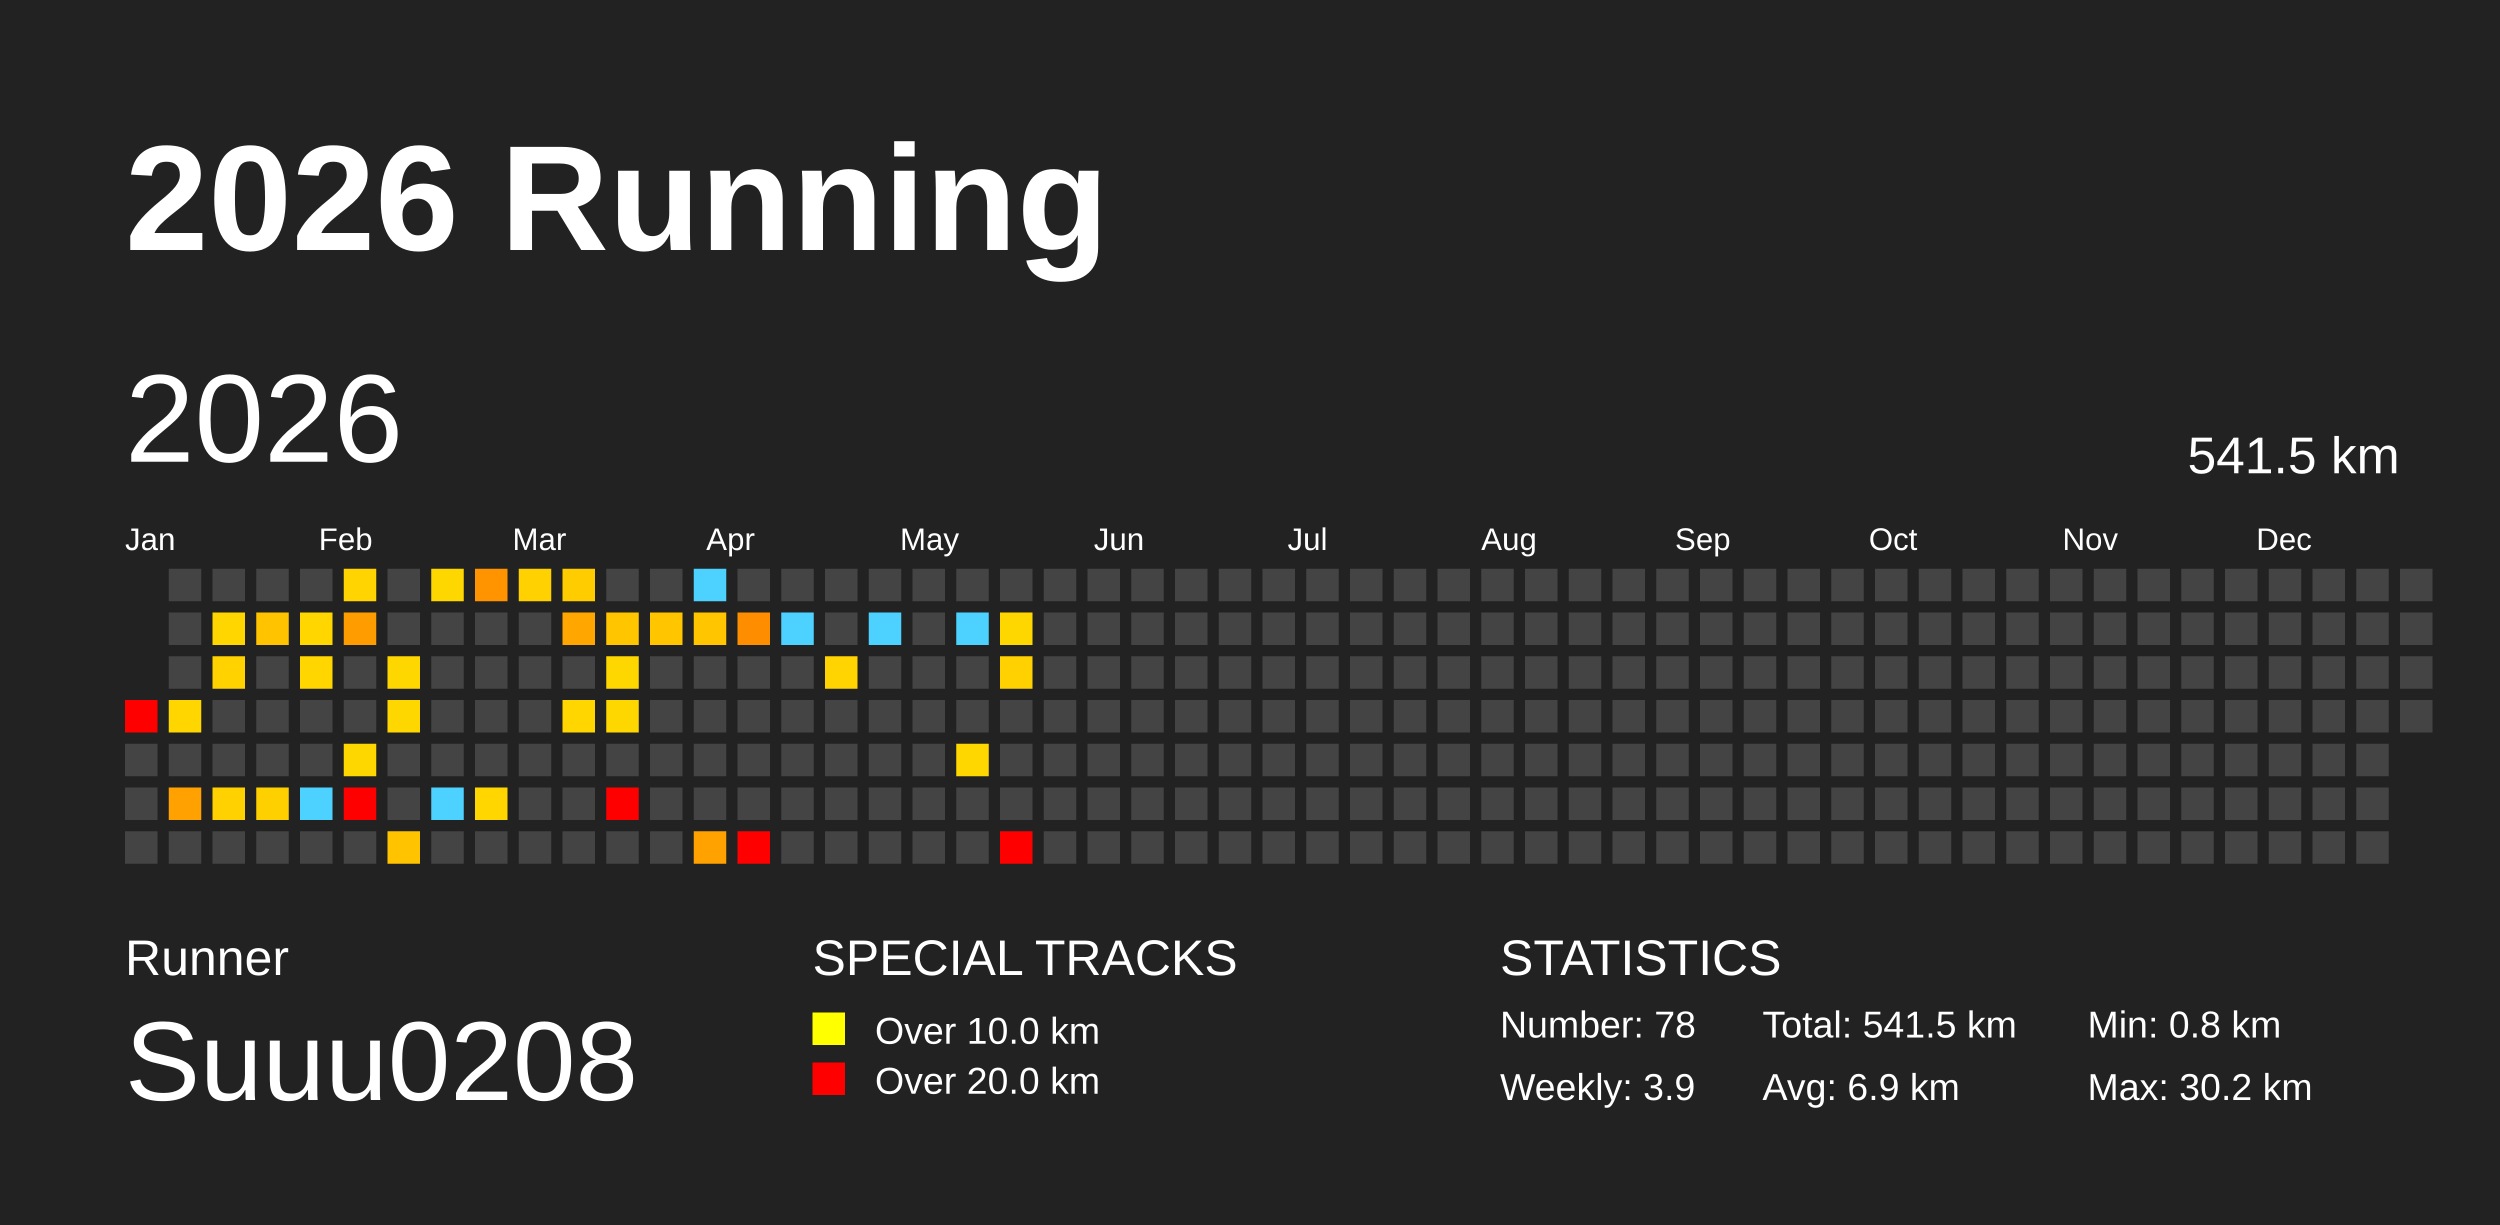
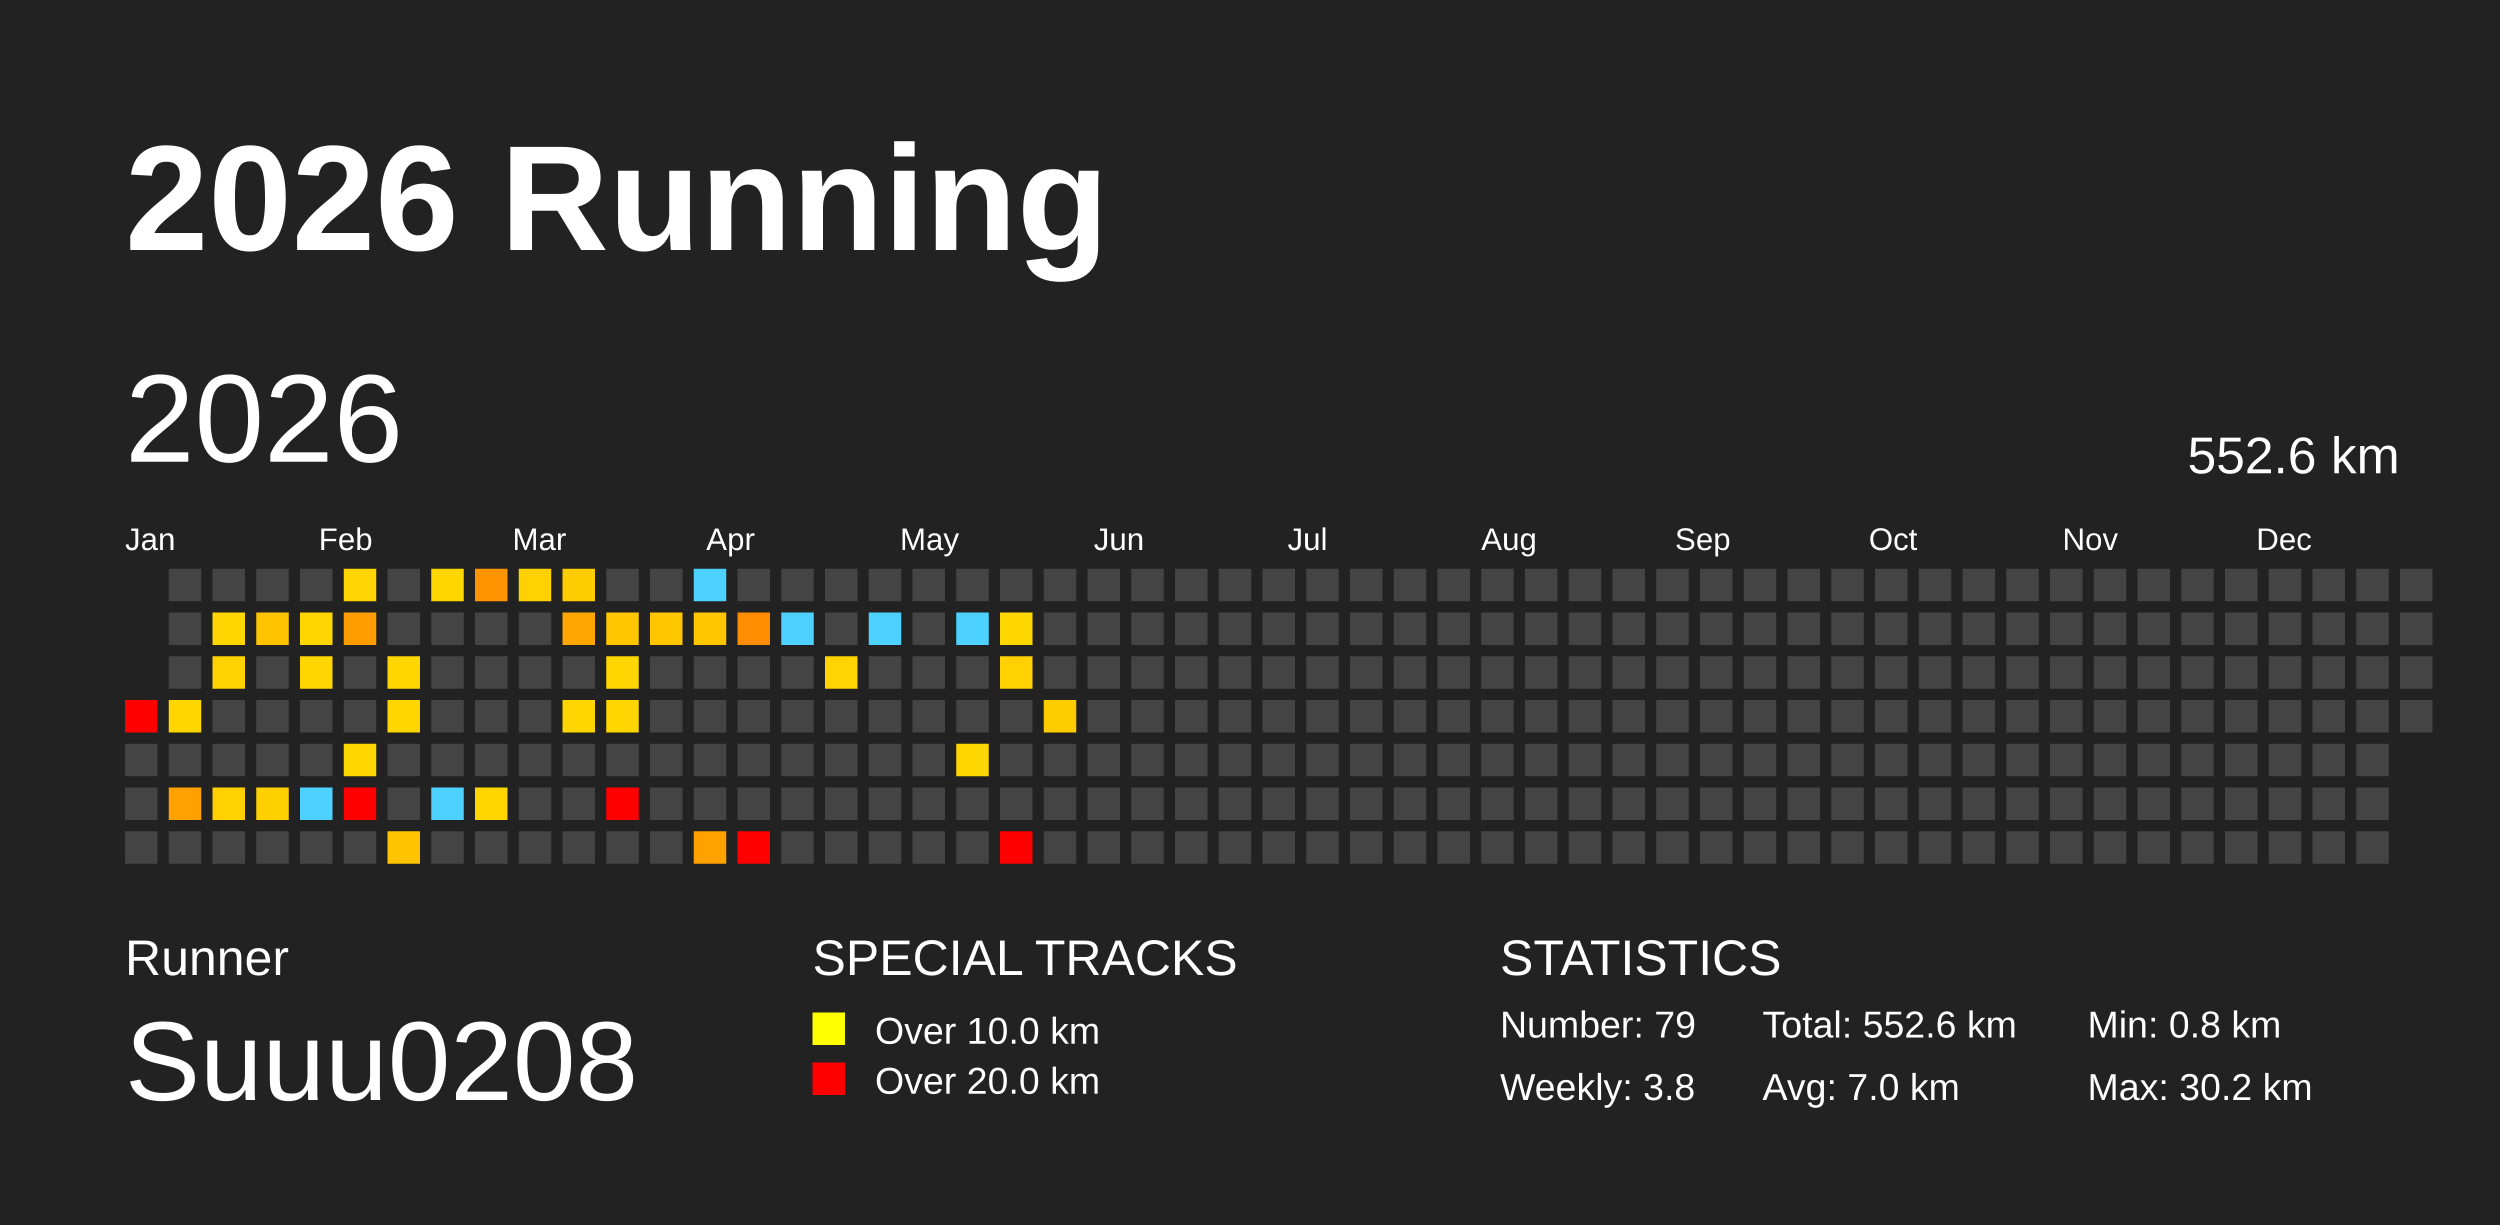
<svg xmlns="http://www.w3.org/2000/svg" baseProfile="full" height="98mm" version="1.1" viewBox="0,0,200,98" width="200mm">
  <defs />
  <rect fill="#222222" height="98" width="200" x="0" y="0" />
  <text fill="#FFFFFF" style="font-size:12px; font-family:Arial; font-weight:bold;" x="10" y="20">2026 Running</text>
  <text fill="#FFFFFF" style="font-size:4px; font-family:Arial" x="10" y="78">Runner</text>
  <text fill="#FFFFFF" style="font-size:9px; font-family:Arial" x="10" y="88">Suuu0208</text>
  <text fill="#FFFFFF" style="font-size:4px; font-family:Arial" x="65" y="78">SPECIAL TRACKS</text>
  <rect fill="yellow" height="2.6" width="2.6" x="65" y="81" />
  <text fill="#FFFFFF" style="font-size:3px; font-family:Arial" x="70" y="83.5">Over 10.0 km</text>
  <rect fill="red" height="2.6" width="2.6" x="65" y="85" />
  <text fill="#FFFFFF" style="font-size:3px; font-family:Arial" x="70" y="87.5">Over 20.0 km</text>
  <text fill="#FFFFFF" style="font-size:4px; font-family:Arial" x="120" y="78">STATISTICS</text>
-   <text fill="#FFFFFF" style="font-size:3px; font-family:Arial" x="120" y="83">Number: 78</text>
-   <text fill="#FFFFFF" style="font-size:3px; font-family:Arial" x="120" y="88">Weekly: 3.9</text>
-   <text fill="#FFFFFF" style="font-size:3px; font-family:Arial" x="141" y="83">Total: 541.5 km</text>
-   <text fill="#FFFFFF" style="font-size:3px; font-family:Arial" x="141" y="88">Avg: 6.9 km</text>
+   <text fill="#FFFFFF" style="font-size:3px; font-family:Arial" x="120" y="83">Number: 79</text>
+   <text fill="#FFFFFF" style="font-size:3px; font-family:Arial" x="120" y="88">Weekly: 3.8</text>
+   <text fill="#FFFFFF" style="font-size:3px; font-family:Arial" x="141" y="83">Total: 552.6 km</text>
+   <text fill="#FFFFFF" style="font-size:3px; font-family:Arial" x="141" y="88">Avg: 7.0 km</text>
  <text fill="#FFFFFF" style="font-size:3px; font-family:Arial" x="167" y="83">Min: 0.8 km</text>
  <text fill="#FFFFFF" style="font-size:3px; font-family:Arial" x="167" y="88">Max: 30.2 km</text>
  <text dominant-baseline="hanging" fill="#FFFFFF" style="font-size:10.0px; font-family:Arial;" x="10" y="30">2026</text>
-   <text dominant-baseline="hanging" fill="#FFFFFF" style="font-size:4.125px; font-family:Arial;" x="175" y="35">541.5 km</text>
+   <text dominant-baseline="hanging" fill="#FFFFFF" style="font-size:4.125px; font-family:Arial;" x="175" y="35">552.6 km</text>
  <text fill="#FFFFFF" style="font-size:2.5px; font-family:Arial" x="10.0" y="44">Jan</text>
  <text fill="#FFFFFF" style="font-size:2.5px; font-family:Arial" x="25.5" y="44">Feb</text>
  <text fill="#FFFFFF" style="font-size:2.5px; font-family:Arial" x="41.0" y="44">Mar</text>
  <text fill="#FFFFFF" style="font-size:2.5px; font-family:Arial" x="56.5" y="44">Apr</text>
  <text fill="#FFFFFF" style="font-size:2.5px; font-family:Arial" x="72.0" y="44">May</text>
  <text fill="#FFFFFF" style="font-size:2.5px; font-family:Arial" x="87.5" y="44">Jun</text>
  <text fill="#FFFFFF" style="font-size:2.5px; font-family:Arial" x="103.0" y="44">Jul</text>
  <text fill="#FFFFFF" style="font-size:2.5px; font-family:Arial" x="118.5" y="44">Aug</text>
  <text fill="#FFFFFF" style="font-size:2.5px; font-family:Arial" x="134.0" y="44">Sep</text>
  <text fill="#FFFFFF" style="font-size:2.5px; font-family:Arial" x="149.5" y="44">Oct</text>
  <text fill="#FFFFFF" style="font-size:2.5px; font-family:Arial" x="165.0" y="44">Nov</text>
  <text fill="#FFFFFF" style="font-size:2.5px; font-family:Arial" x="180.5" y="44">Dec</text>
  <rect fill="red" height="2.6" width="2.6" x="10.0" y="56.0" />
  <rect fill="#444444" height="2.6" width="2.6" x="10.0" y="59.5" />
  <rect fill="#444444" height="2.6" width="2.6" x="10.0" y="63.0" />
  <rect fill="#444444" height="2.6" width="2.6" x="10.0" y="66.5" />
  <rect fill="#444444" height="2.6" width="2.6" x="13.5" y="45.5" />
  <rect fill="#444444" height="2.6" width="2.6" x="13.5" y="49.0" />
  <rect fill="#444444" height="2.6" width="2.6" x="13.5" y="52.5" />
  <rect fill="#ffd600" height="2.6" width="2.6" x="13.5" y="56.0" />
  <rect fill="#444444" height="2.6" width="2.6" x="13.5" y="59.5" />
  <rect fill="#ffa100" height="2.6" width="2.6" x="13.5" y="63.0" />
  <rect fill="#444444" height="2.6" width="2.6" x="13.5" y="66.5" />
  <rect fill="#444444" height="2.6" width="2.6" x="17.0" y="45.5" />
  <rect fill="#ffd600" height="2.6" width="2.6" x="17.0" y="49.0" />
  <rect fill="#ffd200" height="2.6" width="2.6" x="17.0" y="52.5" />
  <rect fill="#444444" height="2.6" width="2.6" x="17.0" y="56.0" />
  <rect fill="#444444" height="2.6" width="2.6" x="17.0" y="59.5" />
  <rect fill="#ffd100" height="2.6" width="2.6" x="17.0" y="63.0" />
  <rect fill="#444444" height="2.6" width="2.6" x="17.0" y="66.5" />
  <rect fill="#444444" height="2.6" width="2.6" x="20.5" y="45.5" />
  <rect fill="#ffc300" height="2.6" width="2.6" x="20.5" y="49.0" />
  <rect fill="#444444" height="2.6" width="2.6" x="20.5" y="52.5" />
  <rect fill="#444444" height="2.6" width="2.6" x="20.5" y="56.0" />
  <rect fill="#444444" height="2.6" width="2.6" x="20.5" y="59.5" />
  <rect fill="#ffd000" height="2.6" width="2.6" x="20.5" y="63.0" />
  <rect fill="#444444" height="2.6" width="2.6" x="20.5" y="66.5" />
  <rect fill="#444444" height="2.6" width="2.6" x="24.0" y="45.5" />
  <rect fill="#ffd600" height="2.6" width="2.6" x="24.0" y="49.0" />
  <rect fill="#ffd600" height="2.6" width="2.6" x="24.0" y="52.5" />
  <rect fill="#444444" height="2.6" width="2.6" x="24.0" y="56.0" />
  <rect fill="#444444" height="2.6" width="2.6" x="24.0" y="59.5" />
  <rect fill="#4dd2ff" height="2.6" width="2.6" x="24.0" y="63.0" />
  <rect fill="#444444" height="2.6" width="2.6" x="24.0" y="66.5" />
  <rect fill="#ffd400" height="2.6" width="2.6" x="27.5" y="45.5" />
  <rect fill="#ff9d00" height="2.6" width="2.6" x="27.5" y="49.0" />
  <rect fill="#444444" height="2.6" width="2.6" x="27.5" y="52.5" />
  <rect fill="#444444" height="2.6" width="2.6" x="27.5" y="56.0" />
  <rect fill="#ffd700" height="2.6" width="2.6" x="27.5" y="59.5" />
  <rect fill="red" height="2.6" width="2.6" x="27.5" y="63.0" />
  <rect fill="#444444" height="2.6" width="2.6" x="27.5" y="66.5" />
  <rect fill="#444444" height="2.6" width="2.6" x="31.0" y="45.5" />
  <rect fill="#444444" height="2.6" width="2.6" x="31.0" y="49.0" />
  <rect fill="#ffd700" height="2.6" width="2.6" x="31.0" y="52.5" />
  <rect fill="#ffd700" height="2.6" width="2.6" x="31.0" y="56.0" />
  <rect fill="#444444" height="2.6" width="2.6" x="31.0" y="59.5" />
  <rect fill="#444444" height="2.6" width="2.6" x="31.0" y="63.0" />
  <rect fill="#ffc300" height="2.6" width="2.6" x="31.0" y="66.5" />
  <rect fill="#ffd700" height="2.6" width="2.6" x="34.5" y="45.5" />
  <rect fill="#444444" height="2.6" width="2.6" x="34.5" y="49.0" />
  <rect fill="#444444" height="2.6" width="2.6" x="34.5" y="52.5" />
  <rect fill="#444444" height="2.6" width="2.6" x="34.5" y="56.0" />
  <rect fill="#444444" height="2.6" width="2.6" x="34.5" y="59.5" />
  <rect fill="#4dd2ff" height="2.6" width="2.6" x="34.5" y="63.0" />
  <rect fill="#444444" height="2.6" width="2.6" x="34.5" y="66.5" />
  <rect fill="#ff9300" height="2.6" width="2.6" x="38.0" y="45.5" />
  <rect fill="#444444" height="2.6" width="2.6" x="38.0" y="49.0" />
  <rect fill="#444444" height="2.6" width="2.6" x="38.0" y="52.5" />
  <rect fill="#444444" height="2.6" width="2.6" x="38.0" y="56.0" />
  <rect fill="#444444" height="2.6" width="2.6" x="38.0" y="59.5" />
  <rect fill="#ffd600" height="2.6" width="2.6" x="38.0" y="63.0" />
  <rect fill="#444444" height="2.6" width="2.6" x="38.0" y="66.5" />
  <rect fill="#ffd100" height="2.6" width="2.6" x="41.5" y="45.5" />
  <rect fill="#444444" height="2.6" width="2.6" x="41.5" y="49.0" />
  <rect fill="#444444" height="2.6" width="2.6" x="41.5" y="52.5" />
  <rect fill="#444444" height="2.6" width="2.6" x="41.5" y="56.0" />
  <rect fill="#444444" height="2.6" width="2.6" x="41.5" y="59.5" />
  <rect fill="#444444" height="2.6" width="2.6" x="41.5" y="63.0" />
  <rect fill="#444444" height="2.6" width="2.6" x="41.5" y="66.5" />
  <rect fill="#ffcc00" height="2.6" width="2.6" x="45.0" y="45.5" />
  <rect fill="#ffa700" height="2.6" width="2.6" x="45.0" y="49.0" />
  <rect fill="#444444" height="2.6" width="2.6" x="45.0" y="52.5" />
  <rect fill="#ffd600" height="2.6" width="2.6" x="45.0" y="56.0" />
  <rect fill="#444444" height="2.6" width="2.6" x="45.0" y="59.5" />
  <rect fill="#444444" height="2.6" width="2.6" x="45.0" y="63.0" />
  <rect fill="#444444" height="2.6" width="2.6" x="45.0" y="66.5" />
  <rect fill="#444444" height="2.6" width="2.6" x="48.5" y="45.5" />
  <rect fill="#ffc600" height="2.6" width="2.6" x="48.5" y="49.0" />
  <rect fill="#ffd700" height="2.6" width="2.6" x="48.5" y="52.5" />
  <rect fill="#ffd700" height="2.6" width="2.6" x="48.5" y="56.0" />
  <rect fill="#444444" height="2.6" width="2.6" x="48.5" y="59.5" />
  <rect fill="red" height="2.6" width="2.6" x="48.5" y="63.0" />
  <rect fill="#444444" height="2.6" width="2.6" x="48.5" y="66.5" />
  <rect fill="#444444" height="2.6" width="2.6" x="52.0" y="45.5" />
  <rect fill="#ffc600" height="2.6" width="2.6" x="52.0" y="49.0" />
  <rect fill="#444444" height="2.6" width="2.6" x="52.0" y="52.5" />
  <rect fill="#444444" height="2.6" width="2.6" x="52.0" y="56.0" />
  <rect fill="#444444" height="2.6" width="2.6" x="52.0" y="59.5" />
  <rect fill="#444444" height="2.6" width="2.6" x="52.0" y="63.0" />
  <rect fill="#444444" height="2.6" width="2.6" x="52.0" y="66.5" />
  <rect fill="#4dd2ff" height="2.6" width="2.6" x="55.5" y="45.5" />
  <rect fill="#ffc600" height="2.6" width="2.6" x="55.5" y="49.0" />
  <rect fill="#444444" height="2.6" width="2.6" x="55.5" y="52.5" />
  <rect fill="#444444" height="2.6" width="2.6" x="55.5" y="56.0" />
  <rect fill="#444444" height="2.6" width="2.6" x="55.5" y="59.5" />
  <rect fill="#444444" height="2.6" width="2.6" x="55.5" y="63.0" />
  <rect fill="#ffa200" height="2.6" width="2.6" x="55.5" y="66.5" />
  <rect fill="#444444" height="2.6" width="2.6" x="59.0" y="45.5" />
  <rect fill="#ff8d00" height="2.6" width="2.6" x="59.0" y="49.0" />
  <rect fill="#444444" height="2.6" width="2.6" x="59.0" y="52.5" />
  <rect fill="#444444" height="2.6" width="2.6" x="59.0" y="56.0" />
  <rect fill="#444444" height="2.6" width="2.6" x="59.0" y="59.5" />
  <rect fill="#444444" height="2.6" width="2.6" x="59.0" y="63.0" />
  <rect fill="red" height="2.6" width="2.6" x="59.0" y="66.5" />
  <rect fill="#444444" height="2.6" width="2.6" x="62.5" y="45.5" />
  <rect fill="#4dd2ff" height="2.6" width="2.6" x="62.5" y="49.0" />
  <rect fill="#444444" height="2.6" width="2.6" x="62.5" y="52.5" />
  <rect fill="#444444" height="2.6" width="2.6" x="62.5" y="56.0" />
  <rect fill="#444444" height="2.6" width="2.6" x="62.5" y="59.5" />
  <rect fill="#444444" height="2.6" width="2.6" x="62.5" y="63.0" />
  <rect fill="#444444" height="2.6" width="2.6" x="62.5" y="66.5" />
  <rect fill="#444444" height="2.6" width="2.6" x="66.0" y="45.5" />
  <rect fill="#444444" height="2.6" width="2.6" x="66.0" y="49.0" />
  <rect fill="#ffd400" height="2.6" width="2.6" x="66.0" y="52.5" />
  <rect fill="#444444" height="2.6" width="2.6" x="66.0" y="56.0" />
  <rect fill="#444444" height="2.6" width="2.6" x="66.0" y="59.5" />
  <rect fill="#444444" height="2.6" width="2.6" x="66.0" y="63.0" />
  <rect fill="#444444" height="2.6" width="2.6" x="66.0" y="66.5" />
  <rect fill="#444444" height="2.6" width="2.6" x="69.5" y="45.5" />
  <rect fill="#4dd2ff" height="2.6" width="2.6" x="69.5" y="49.0" />
  <rect fill="#444444" height="2.6" width="2.6" x="69.5" y="52.5" />
  <rect fill="#444444" height="2.6" width="2.6" x="69.5" y="56.0" />
  <rect fill="#444444" height="2.6" width="2.6" x="69.5" y="59.5" />
  <rect fill="#444444" height="2.6" width="2.6" x="69.5" y="63.0" />
  <rect fill="#444444" height="2.6" width="2.6" x="69.5" y="66.5" />
  <rect fill="#444444" height="2.6" width="2.6" x="73.0" y="45.5" />
  <rect fill="#444444" height="2.6" width="2.6" x="73.0" y="49.0" />
  <rect fill="#444444" height="2.6" width="2.6" x="73.0" y="52.5" />
  <rect fill="#444444" height="2.6" width="2.6" x="73.0" y="56.0" />
  <rect fill="#444444" height="2.6" width="2.6" x="73.0" y="59.5" />
  <rect fill="#444444" height="2.6" width="2.6" x="73.0" y="63.0" />
  <rect fill="#444444" height="2.6" width="2.6" x="73.0" y="66.5" />
  <rect fill="#444444" height="2.6" width="2.6" x="76.5" y="45.5" />
  <rect fill="#4dd2ff" height="2.6" width="2.6" x="76.5" y="49.0" />
  <rect fill="#444444" height="2.6" width="2.6" x="76.5" y="52.5" />
  <rect fill="#444444" height="2.6" width="2.6" x="76.5" y="56.0" />
  <rect fill="#ffd700" height="2.6" width="2.6" x="76.5" y="59.5" />
  <rect fill="#444444" height="2.6" width="2.6" x="76.5" y="63.0" />
  <rect fill="#444444" height="2.6" width="2.6" x="76.5" y="66.5" />
  <rect fill="#444444" height="2.6" width="2.6" x="80.0" y="45.5" />
  <rect fill="#ffd700" height="2.6" width="2.6" x="80.0" y="49.0" />
  <rect fill="#ffd100" height="2.6" width="2.6" x="80.0" y="52.5" />
  <rect fill="#444444" height="2.6" width="2.6" x="80.0" y="56.0" />
  <rect fill="#444444" height="2.6" width="2.6" x="80.0" y="59.5" />
  <rect fill="#444444" height="2.6" width="2.6" x="80.0" y="63.0" />
  <rect fill="red" height="2.6" width="2.6" x="80.0" y="66.5" />
  <rect fill="#444444" height="2.6" width="2.6" x="83.5" y="45.5" />
  <rect fill="#444444" height="2.6" width="2.6" x="83.5" y="49.0" />
  <rect fill="#444444" height="2.6" width="2.6" x="83.5" y="52.5" />
-   <rect fill="#444444" height="2.6" width="2.6" x="83.5" y="56.0" />
+   <rect fill="#ffcc00" height="2.6" width="2.6" x="83.5" y="56.0" />
  <rect fill="#444444" height="2.6" width="2.6" x="83.5" y="59.5" />
  <rect fill="#444444" height="2.6" width="2.6" x="83.5" y="63.0" />
  <rect fill="#444444" height="2.6" width="2.6" x="83.5" y="66.5" />
  <rect fill="#444444" height="2.6" width="2.6" x="87.0" y="45.5" />
  <rect fill="#444444" height="2.6" width="2.6" x="87.0" y="49.0" />
  <rect fill="#444444" height="2.6" width="2.6" x="87.0" y="52.5" />
  <rect fill="#444444" height="2.6" width="2.6" x="87.0" y="56.0" />
  <rect fill="#444444" height="2.6" width="2.6" x="87.0" y="59.5" />
  <rect fill="#444444" height="2.6" width="2.6" x="87.0" y="63.0" />
  <rect fill="#444444" height="2.6" width="2.6" x="87.0" y="66.5" />
  <rect fill="#444444" height="2.6" width="2.6" x="90.5" y="45.5" />
  <rect fill="#444444" height="2.6" width="2.6" x="90.5" y="49.0" />
  <rect fill="#444444" height="2.6" width="2.6" x="90.5" y="52.5" />
  <rect fill="#444444" height="2.6" width="2.6" x="90.5" y="56.0" />
  <rect fill="#444444" height="2.6" width="2.6" x="90.5" y="59.5" />
  <rect fill="#444444" height="2.6" width="2.6" x="90.5" y="63.0" />
  <rect fill="#444444" height="2.6" width="2.6" x="90.5" y="66.5" />
  <rect fill="#444444" height="2.6" width="2.6" x="94.0" y="45.5" />
  <rect fill="#444444" height="2.6" width="2.6" x="94.0" y="49.0" />
  <rect fill="#444444" height="2.6" width="2.6" x="94.0" y="52.5" />
  <rect fill="#444444" height="2.6" width="2.6" x="94.0" y="56.0" />
  <rect fill="#444444" height="2.6" width="2.6" x="94.0" y="59.5" />
  <rect fill="#444444" height="2.6" width="2.6" x="94.0" y="63.0" />
  <rect fill="#444444" height="2.6" width="2.6" x="94.0" y="66.5" />
  <rect fill="#444444" height="2.6" width="2.6" x="97.5" y="45.5" />
  <rect fill="#444444" height="2.6" width="2.6" x="97.5" y="49.0" />
  <rect fill="#444444" height="2.6" width="2.6" x="97.5" y="52.5" />
  <rect fill="#444444" height="2.6" width="2.6" x="97.5" y="56.0" />
  <rect fill="#444444" height="2.6" width="2.6" x="97.5" y="59.5" />
  <rect fill="#444444" height="2.6" width="2.6" x="97.5" y="63.0" />
  <rect fill="#444444" height="2.6" width="2.6" x="97.5" y="66.5" />
  <rect fill="#444444" height="2.6" width="2.6" x="101.0" y="45.5" />
  <rect fill="#444444" height="2.6" width="2.6" x="101.0" y="49.0" />
  <rect fill="#444444" height="2.6" width="2.6" x="101.0" y="52.5" />
  <rect fill="#444444" height="2.6" width="2.6" x="101.0" y="56.0" />
  <rect fill="#444444" height="2.6" width="2.6" x="101.0" y="59.5" />
  <rect fill="#444444" height="2.6" width="2.6" x="101.0" y="63.0" />
  <rect fill="#444444" height="2.6" width="2.6" x="101.0" y="66.5" />
  <rect fill="#444444" height="2.6" width="2.6" x="104.5" y="45.5" />
  <rect fill="#444444" height="2.6" width="2.6" x="104.5" y="49.0" />
  <rect fill="#444444" height="2.6" width="2.6" x="104.5" y="52.5" />
  <rect fill="#444444" height="2.6" width="2.6" x="104.5" y="56.0" />
  <rect fill="#444444" height="2.6" width="2.6" x="104.5" y="59.5" />
  <rect fill="#444444" height="2.6" width="2.6" x="104.5" y="63.0" />
  <rect fill="#444444" height="2.6" width="2.6" x="104.5" y="66.5" />
  <rect fill="#444444" height="2.6" width="2.6" x="108.0" y="45.5" />
  <rect fill="#444444" height="2.6" width="2.6" x="108.0" y="49.0" />
  <rect fill="#444444" height="2.6" width="2.6" x="108.0" y="52.5" />
  <rect fill="#444444" height="2.6" width="2.6" x="108.0" y="56.0" />
  <rect fill="#444444" height="2.6" width="2.6" x="108.0" y="59.5" />
  <rect fill="#444444" height="2.6" width="2.6" x="108.0" y="63.0" />
  <rect fill="#444444" height="2.6" width="2.6" x="108.0" y="66.5" />
  <rect fill="#444444" height="2.6" width="2.6" x="111.5" y="45.5" />
  <rect fill="#444444" height="2.6" width="2.6" x="111.5" y="49.0" />
  <rect fill="#444444" height="2.6" width="2.6" x="111.5" y="52.5" />
  <rect fill="#444444" height="2.6" width="2.6" x="111.5" y="56.0" />
  <rect fill="#444444" height="2.6" width="2.6" x="111.5" y="59.5" />
  <rect fill="#444444" height="2.6" width="2.6" x="111.5" y="63.0" />
  <rect fill="#444444" height="2.6" width="2.6" x="111.5" y="66.5" />
  <rect fill="#444444" height="2.6" width="2.6" x="115.0" y="45.5" />
  <rect fill="#444444" height="2.6" width="2.6" x="115.0" y="49.0" />
  <rect fill="#444444" height="2.6" width="2.6" x="115.0" y="52.5" />
  <rect fill="#444444" height="2.6" width="2.6" x="115.0" y="56.0" />
  <rect fill="#444444" height="2.6" width="2.6" x="115.0" y="59.5" />
  <rect fill="#444444" height="2.6" width="2.6" x="115.0" y="63.0" />
  <rect fill="#444444" height="2.6" width="2.6" x="115.0" y="66.5" />
  <rect fill="#444444" height="2.6" width="2.6" x="118.5" y="45.5" />
  <rect fill="#444444" height="2.6" width="2.6" x="118.5" y="49.0" />
  <rect fill="#444444" height="2.6" width="2.6" x="118.5" y="52.5" />
  <rect fill="#444444" height="2.6" width="2.6" x="118.5" y="56.0" />
  <rect fill="#444444" height="2.6" width="2.6" x="118.5" y="59.5" />
  <rect fill="#444444" height="2.6" width="2.6" x="118.5" y="63.0" />
  <rect fill="#444444" height="2.6" width="2.6" x="118.5" y="66.5" />
  <rect fill="#444444" height="2.6" width="2.6" x="122.0" y="45.5" />
  <rect fill="#444444" height="2.6" width="2.6" x="122.0" y="49.0" />
  <rect fill="#444444" height="2.6" width="2.6" x="122.0" y="52.5" />
  <rect fill="#444444" height="2.6" width="2.6" x="122.0" y="56.0" />
  <rect fill="#444444" height="2.6" width="2.6" x="122.0" y="59.5" />
  <rect fill="#444444" height="2.6" width="2.6" x="122.0" y="63.0" />
  <rect fill="#444444" height="2.6" width="2.6" x="122.0" y="66.5" />
  <rect fill="#444444" height="2.6" width="2.6" x="125.5" y="45.5" />
  <rect fill="#444444" height="2.6" width="2.6" x="125.5" y="49.0" />
  <rect fill="#444444" height="2.6" width="2.6" x="125.5" y="52.5" />
  <rect fill="#444444" height="2.6" width="2.6" x="125.5" y="56.0" />
  <rect fill="#444444" height="2.6" width="2.6" x="125.5" y="59.5" />
  <rect fill="#444444" height="2.6" width="2.6" x="125.5" y="63.0" />
  <rect fill="#444444" height="2.6" width="2.6" x="125.5" y="66.5" />
  <rect fill="#444444" height="2.6" width="2.6" x="129.0" y="45.5" />
  <rect fill="#444444" height="2.6" width="2.6" x="129.0" y="49.0" />
  <rect fill="#444444" height="2.6" width="2.6" x="129.0" y="52.5" />
  <rect fill="#444444" height="2.6" width="2.6" x="129.0" y="56.0" />
  <rect fill="#444444" height="2.6" width="2.6" x="129.0" y="59.5" />
  <rect fill="#444444" height="2.6" width="2.6" x="129.0" y="63.0" />
  <rect fill="#444444" height="2.6" width="2.6" x="129.0" y="66.5" />
  <rect fill="#444444" height="2.6" width="2.6" x="132.5" y="45.5" />
  <rect fill="#444444" height="2.6" width="2.6" x="132.5" y="49.0" />
  <rect fill="#444444" height="2.6" width="2.6" x="132.5" y="52.5" />
  <rect fill="#444444" height="2.6" width="2.6" x="132.5" y="56.0" />
  <rect fill="#444444" height="2.6" width="2.6" x="132.5" y="59.5" />
  <rect fill="#444444" height="2.6" width="2.6" x="132.5" y="63.0" />
  <rect fill="#444444" height="2.6" width="2.6" x="132.5" y="66.5" />
  <rect fill="#444444" height="2.6" width="2.6" x="136.0" y="45.5" />
  <rect fill="#444444" height="2.6" width="2.6" x="136.0" y="49.0" />
  <rect fill="#444444" height="2.6" width="2.6" x="136.0" y="52.5" />
  <rect fill="#444444" height="2.6" width="2.6" x="136.0" y="56.0" />
  <rect fill="#444444" height="2.6" width="2.6" x="136.0" y="59.5" />
  <rect fill="#444444" height="2.6" width="2.6" x="136.0" y="63.0" />
  <rect fill="#444444" height="2.6" width="2.6" x="136.0" y="66.5" />
  <rect fill="#444444" height="2.6" width="2.6" x="139.5" y="45.5" />
  <rect fill="#444444" height="2.6" width="2.6" x="139.5" y="49.0" />
  <rect fill="#444444" height="2.6" width="2.6" x="139.5" y="52.5" />
  <rect fill="#444444" height="2.6" width="2.6" x="139.5" y="56.0" />
  <rect fill="#444444" height="2.6" width="2.6" x="139.5" y="59.5" />
  <rect fill="#444444" height="2.6" width="2.6" x="139.5" y="63.0" />
  <rect fill="#444444" height="2.6" width="2.6" x="139.5" y="66.5" />
  <rect fill="#444444" height="2.6" width="2.6" x="143.0" y="45.5" />
  <rect fill="#444444" height="2.6" width="2.6" x="143.0" y="49.0" />
  <rect fill="#444444" height="2.6" width="2.6" x="143.0" y="52.5" />
  <rect fill="#444444" height="2.6" width="2.6" x="143.0" y="56.0" />
  <rect fill="#444444" height="2.6" width="2.6" x="143.0" y="59.5" />
  <rect fill="#444444" height="2.6" width="2.6" x="143.0" y="63.0" />
  <rect fill="#444444" height="2.6" width="2.6" x="143.0" y="66.5" />
  <rect fill="#444444" height="2.6" width="2.6" x="146.5" y="45.5" />
  <rect fill="#444444" height="2.6" width="2.6" x="146.5" y="49.0" />
  <rect fill="#444444" height="2.6" width="2.6" x="146.5" y="52.5" />
  <rect fill="#444444" height="2.6" width="2.6" x="146.5" y="56.0" />
  <rect fill="#444444" height="2.6" width="2.6" x="146.5" y="59.5" />
  <rect fill="#444444" height="2.6" width="2.6" x="146.5" y="63.0" />
  <rect fill="#444444" height="2.6" width="2.6" x="146.5" y="66.5" />
  <rect fill="#444444" height="2.6" width="2.6" x="150.0" y="45.5" />
  <rect fill="#444444" height="2.6" width="2.6" x="150.0" y="49.0" />
  <rect fill="#444444" height="2.6" width="2.6" x="150.0" y="52.5" />
  <rect fill="#444444" height="2.6" width="2.6" x="150.0" y="56.0" />
  <rect fill="#444444" height="2.6" width="2.6" x="150.0" y="59.5" />
  <rect fill="#444444" height="2.6" width="2.6" x="150.0" y="63.0" />
  <rect fill="#444444" height="2.6" width="2.6" x="150.0" y="66.5" />
  <rect fill="#444444" height="2.6" width="2.6" x="153.5" y="45.5" />
  <rect fill="#444444" height="2.6" width="2.6" x="153.5" y="49.0" />
  <rect fill="#444444" height="2.6" width="2.6" x="153.5" y="52.5" />
  <rect fill="#444444" height="2.6" width="2.6" x="153.5" y="56.0" />
  <rect fill="#444444" height="2.6" width="2.6" x="153.5" y="59.5" />
  <rect fill="#444444" height="2.6" width="2.6" x="153.5" y="63.0" />
  <rect fill="#444444" height="2.6" width="2.6" x="153.5" y="66.5" />
  <rect fill="#444444" height="2.6" width="2.6" x="157.0" y="45.5" />
  <rect fill="#444444" height="2.6" width="2.6" x="157.0" y="49.0" />
  <rect fill="#444444" height="2.6" width="2.6" x="157.0" y="52.5" />
  <rect fill="#444444" height="2.6" width="2.6" x="157.0" y="56.0" />
  <rect fill="#444444" height="2.6" width="2.6" x="157.0" y="59.5" />
  <rect fill="#444444" height="2.6" width="2.6" x="157.0" y="63.0" />
  <rect fill="#444444" height="2.6" width="2.6" x="157.0" y="66.5" />
  <rect fill="#444444" height="2.6" width="2.6" x="160.5" y="45.5" />
  <rect fill="#444444" height="2.6" width="2.6" x="160.5" y="49.0" />
  <rect fill="#444444" height="2.6" width="2.6" x="160.5" y="52.5" />
  <rect fill="#444444" height="2.6" width="2.6" x="160.5" y="56.0" />
  <rect fill="#444444" height="2.6" width="2.6" x="160.5" y="59.5" />
  <rect fill="#444444" height="2.6" width="2.6" x="160.5" y="63.0" />
  <rect fill="#444444" height="2.6" width="2.6" x="160.5" y="66.5" />
  <rect fill="#444444" height="2.6" width="2.6" x="164.0" y="45.5" />
  <rect fill="#444444" height="2.6" width="2.6" x="164.0" y="49.0" />
  <rect fill="#444444" height="2.6" width="2.6" x="164.0" y="52.5" />
  <rect fill="#444444" height="2.6" width="2.6" x="164.0" y="56.0" />
  <rect fill="#444444" height="2.6" width="2.6" x="164.0" y="59.5" />
  <rect fill="#444444" height="2.6" width="2.6" x="164.0" y="63.0" />
  <rect fill="#444444" height="2.6" width="2.6" x="164.0" y="66.5" />
  <rect fill="#444444" height="2.6" width="2.6" x="167.5" y="45.5" />
  <rect fill="#444444" height="2.6" width="2.6" x="167.5" y="49.0" />
  <rect fill="#444444" height="2.6" width="2.6" x="167.5" y="52.5" />
  <rect fill="#444444" height="2.6" width="2.6" x="167.5" y="56.0" />
  <rect fill="#444444" height="2.6" width="2.6" x="167.5" y="59.5" />
  <rect fill="#444444" height="2.6" width="2.6" x="167.5" y="63.0" />
  <rect fill="#444444" height="2.6" width="2.6" x="167.5" y="66.5" />
  <rect fill="#444444" height="2.6" width="2.6" x="171.0" y="45.5" />
  <rect fill="#444444" height="2.6" width="2.6" x="171.0" y="49.0" />
  <rect fill="#444444" height="2.6" width="2.6" x="171.0" y="52.5" />
  <rect fill="#444444" height="2.6" width="2.6" x="171.0" y="56.0" />
  <rect fill="#444444" height="2.6" width="2.6" x="171.0" y="59.5" />
  <rect fill="#444444" height="2.6" width="2.6" x="171.0" y="63.0" />
  <rect fill="#444444" height="2.6" width="2.6" x="171.0" y="66.5" />
  <rect fill="#444444" height="2.6" width="2.6" x="174.5" y="45.5" />
  <rect fill="#444444" height="2.6" width="2.6" x="174.5" y="49.0" />
  <rect fill="#444444" height="2.6" width="2.6" x="174.5" y="52.5" />
  <rect fill="#444444" height="2.6" width="2.6" x="174.5" y="56.0" />
  <rect fill="#444444" height="2.6" width="2.6" x="174.5" y="59.5" />
  <rect fill="#444444" height="2.6" width="2.6" x="174.5" y="63.0" />
  <rect fill="#444444" height="2.6" width="2.6" x="174.5" y="66.5" />
  <rect fill="#444444" height="2.6" width="2.6" x="178.0" y="45.5" />
  <rect fill="#444444" height="2.6" width="2.6" x="178.0" y="49.0" />
  <rect fill="#444444" height="2.6" width="2.6" x="178.0" y="52.5" />
  <rect fill="#444444" height="2.6" width="2.6" x="178.0" y="56.0" />
  <rect fill="#444444" height="2.6" width="2.6" x="178.0" y="59.5" />
  <rect fill="#444444" height="2.6" width="2.6" x="178.0" y="63.0" />
  <rect fill="#444444" height="2.6" width="2.6" x="178.0" y="66.5" />
  <rect fill="#444444" height="2.6" width="2.6" x="181.5" y="45.5" />
  <rect fill="#444444" height="2.6" width="2.6" x="181.5" y="49.0" />
  <rect fill="#444444" height="2.6" width="2.6" x="181.5" y="52.5" />
  <rect fill="#444444" height="2.6" width="2.6" x="181.5" y="56.0" />
  <rect fill="#444444" height="2.6" width="2.6" x="181.5" y="59.5" />
  <rect fill="#444444" height="2.6" width="2.6" x="181.5" y="63.0" />
  <rect fill="#444444" height="2.6" width="2.6" x="181.5" y="66.5" />
  <rect fill="#444444" height="2.6" width="2.6" x="185.0" y="45.5" />
  <rect fill="#444444" height="2.6" width="2.6" x="185.0" y="49.0" />
  <rect fill="#444444" height="2.6" width="2.6" x="185.0" y="52.5" />
  <rect fill="#444444" height="2.6" width="2.6" x="185.0" y="56.0" />
  <rect fill="#444444" height="2.6" width="2.6" x="185.0" y="59.5" />
  <rect fill="#444444" height="2.6" width="2.6" x="185.0" y="63.0" />
  <rect fill="#444444" height="2.6" width="2.6" x="185.0" y="66.5" />
  <rect fill="#444444" height="2.6" width="2.6" x="188.5" y="45.5" />
  <rect fill="#444444" height="2.6" width="2.6" x="188.5" y="49.0" />
  <rect fill="#444444" height="2.6" width="2.6" x="188.5" y="52.5" />
  <rect fill="#444444" height="2.6" width="2.6" x="188.5" y="56.0" />
  <rect fill="#444444" height="2.6" width="2.6" x="188.5" y="59.5" />
  <rect fill="#444444" height="2.6" width="2.6" x="188.5" y="63.0" />
  <rect fill="#444444" height="2.6" width="2.6" x="188.5" y="66.5" />
  <rect fill="#444444" height="2.6" width="2.6" x="192.0" y="45.5" />
  <rect fill="#444444" height="2.6" width="2.6" x="192.0" y="49.0" />
  <rect fill="#444444" height="2.6" width="2.6" x="192.0" y="52.5" />
  <rect fill="#444444" height="2.6" width="2.6" x="192.0" y="56.0" />
</svg>
